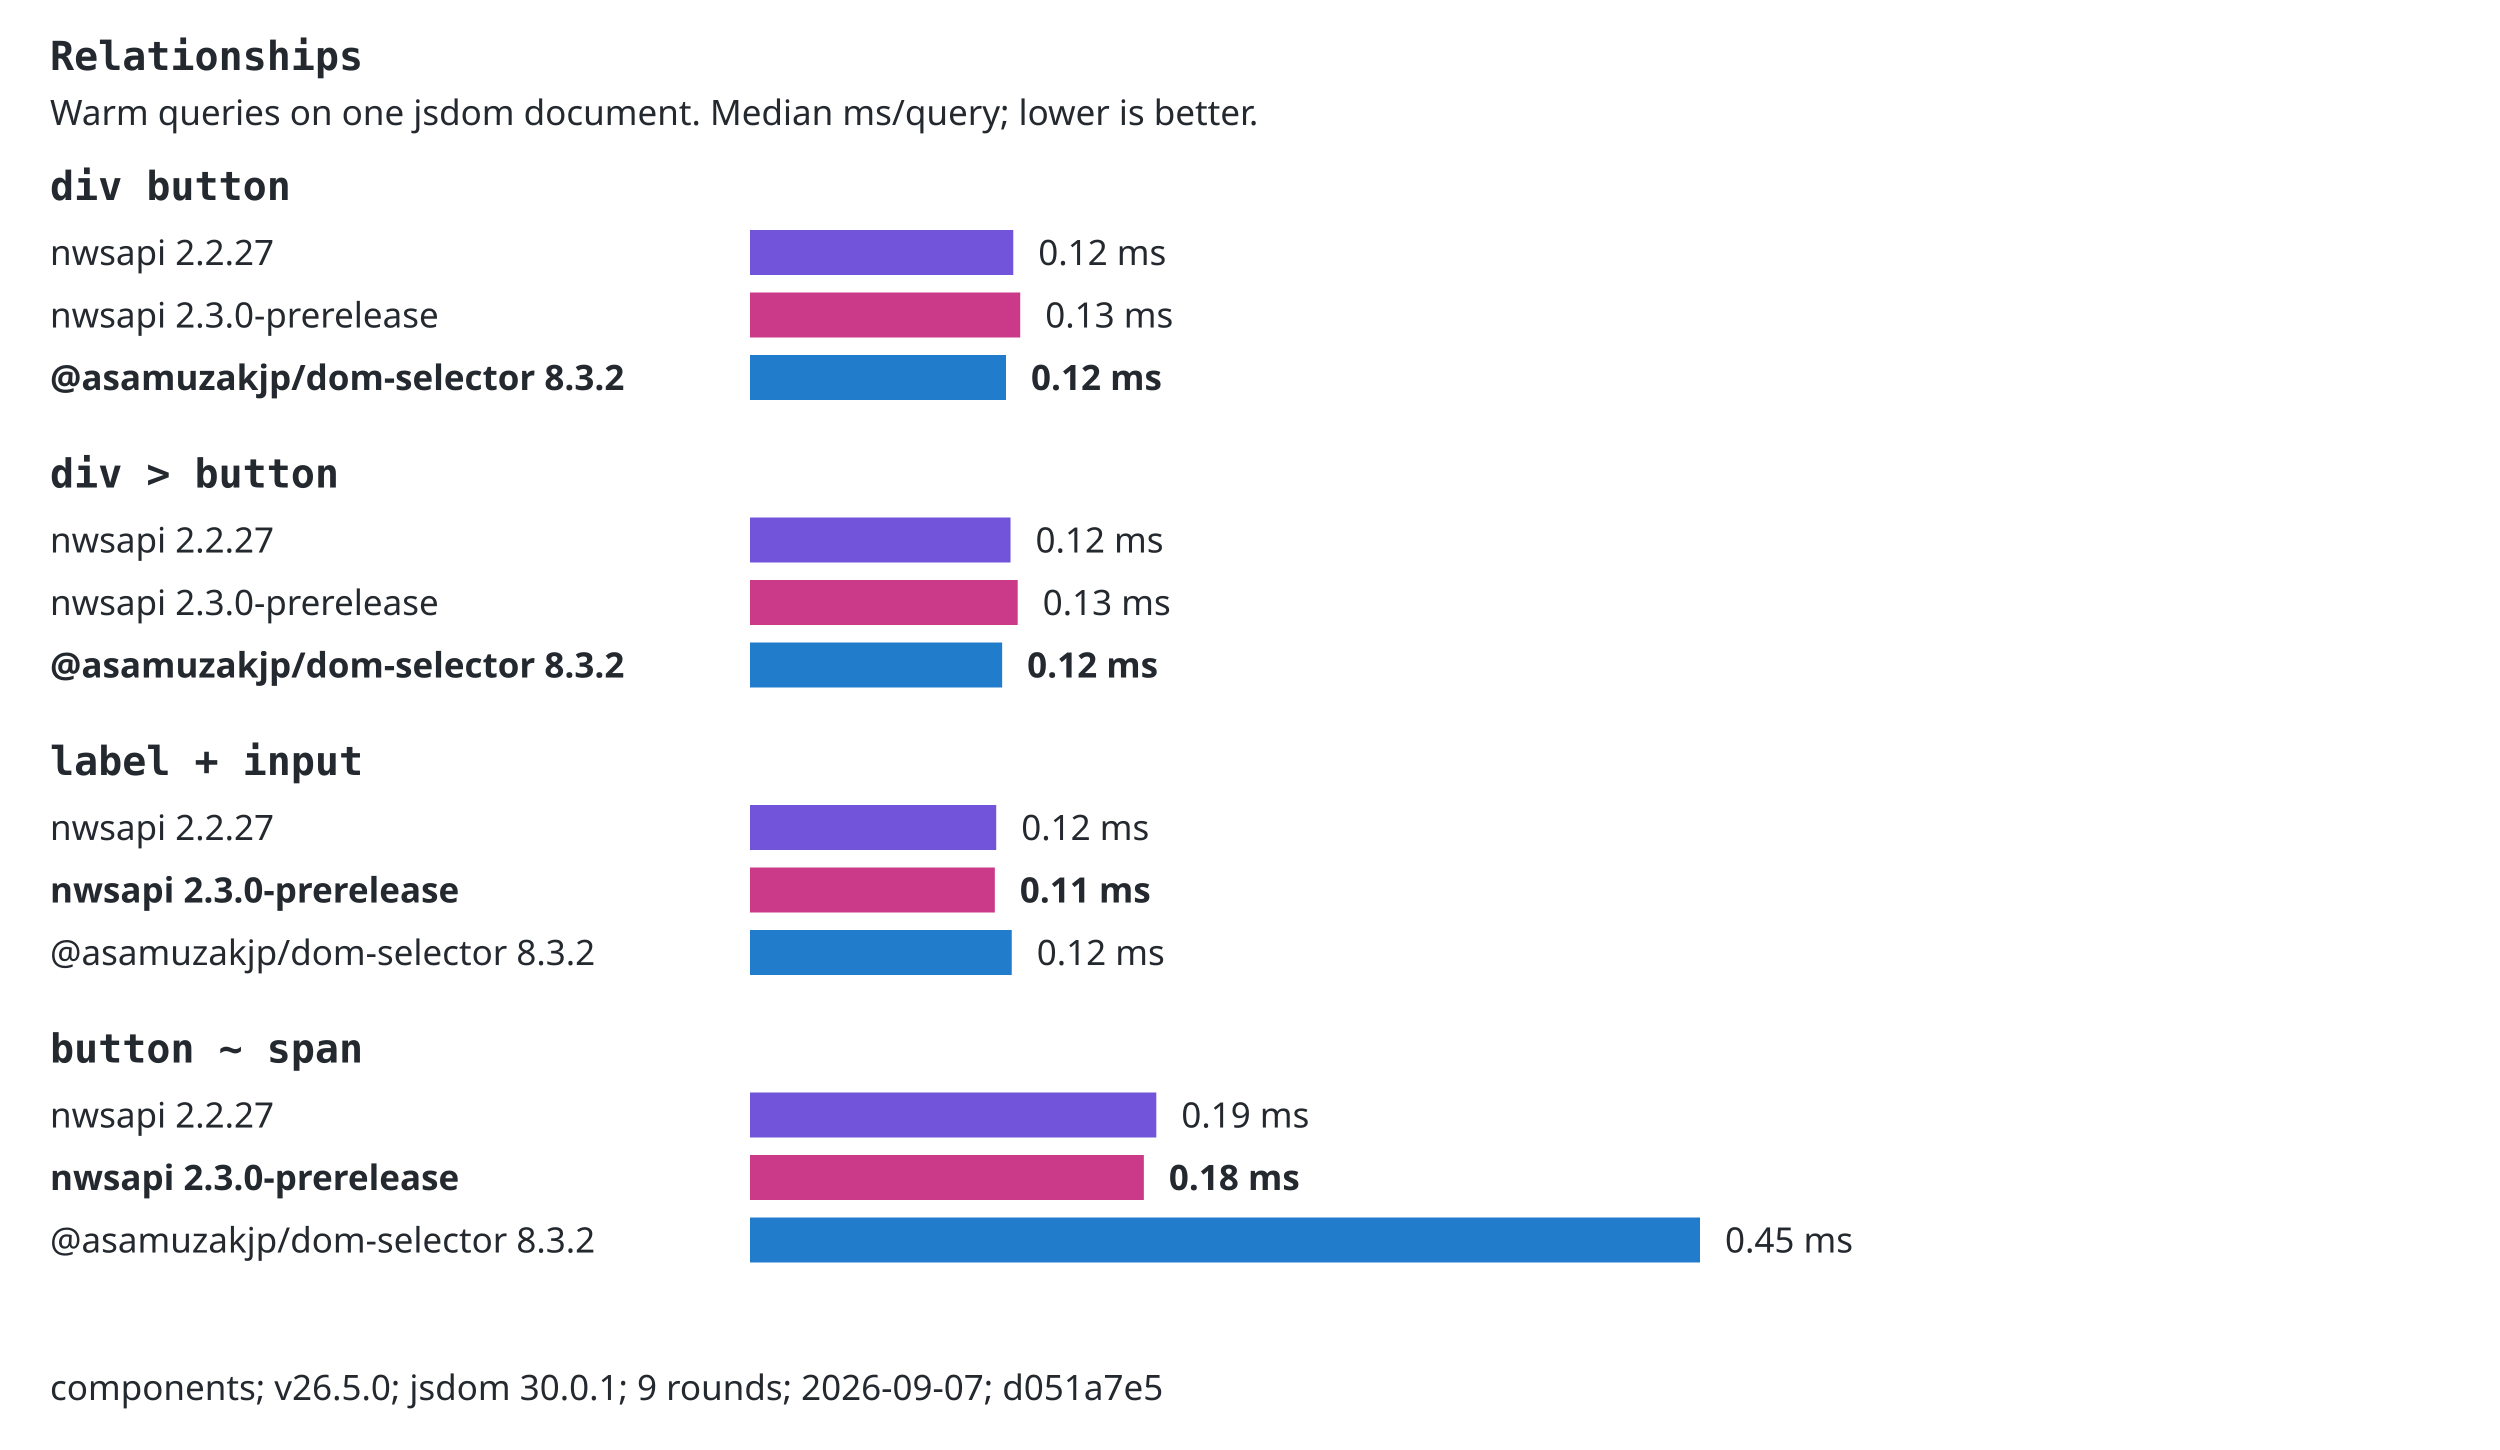
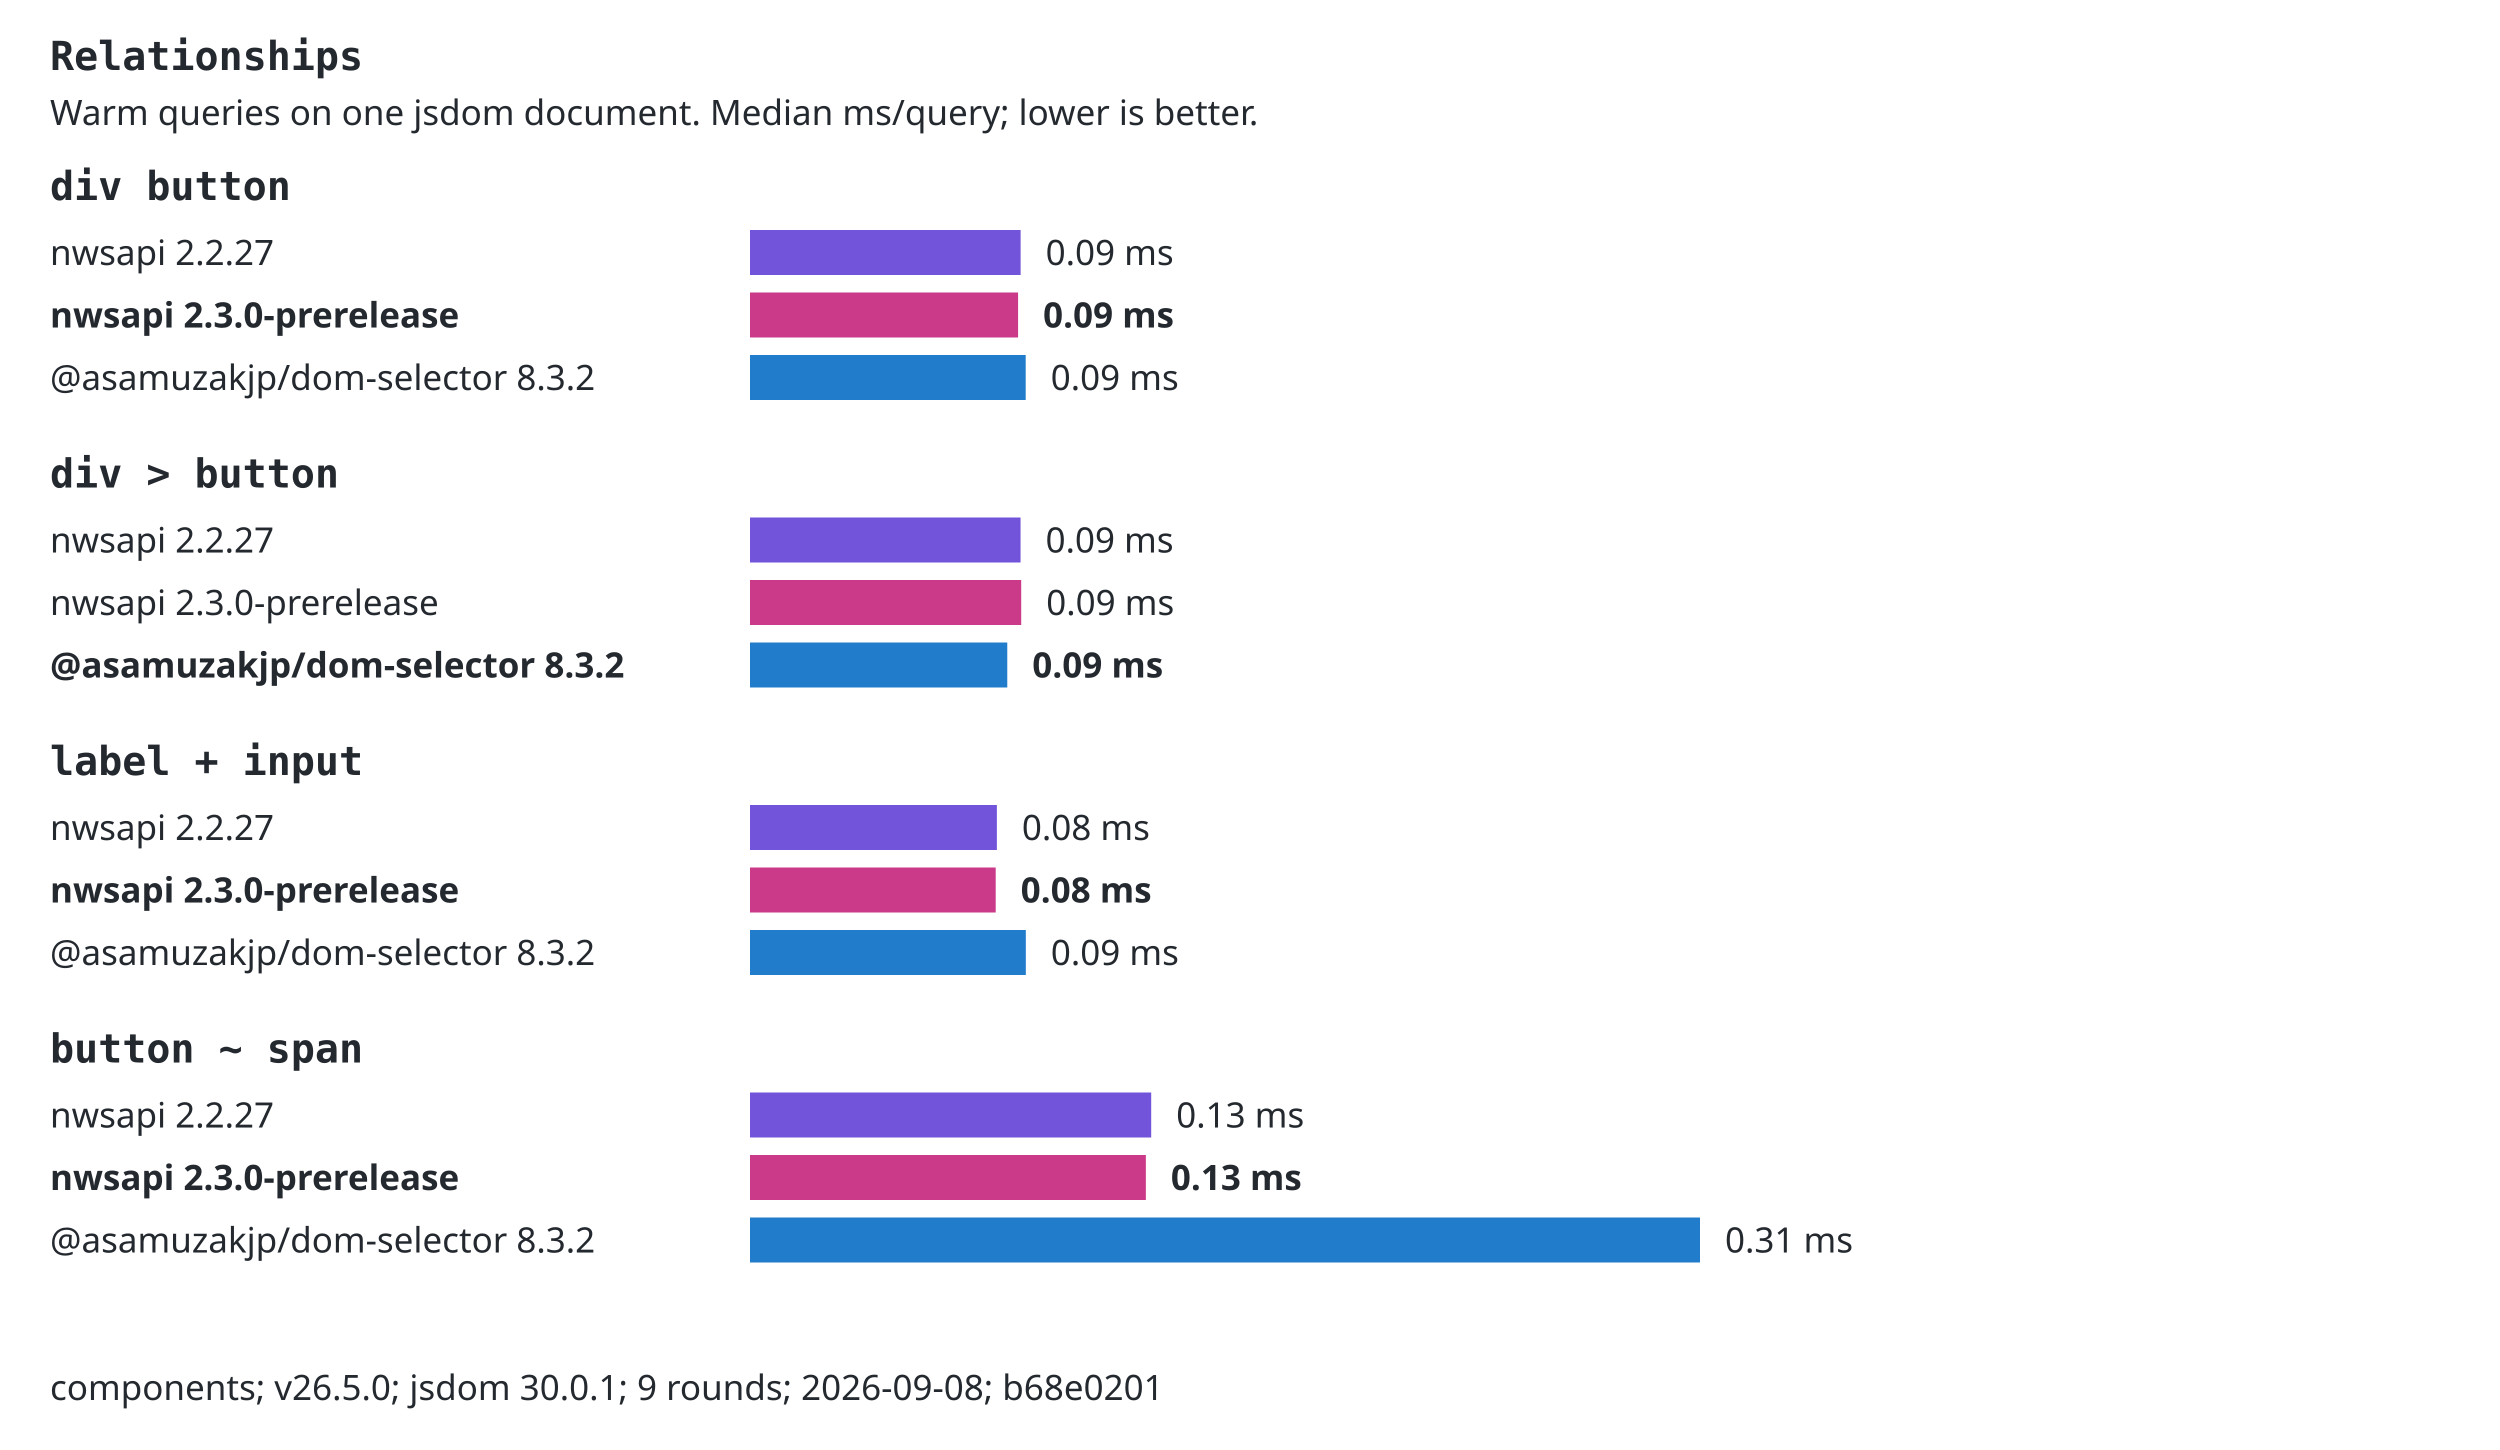
<svg xmlns="http://www.w3.org/2000/svg" width="1000" height="580" viewBox="0 0 1000 580" role="img">
  <style>text{font:14px system-ui,sans-serif;fill:#24292f}.selector{font:16px monospace;font-weight:600}.background{fill:#fff}.bar{transform-box:fill-box;transform-origin:left center;animation:fill 800ms ease-out both}@keyframes fill{from{transform:scaleX(0)}to{transform:scaleX(1)}}@media(prefers-reduced-motion:reduce){.bar{animation:none}}@media(prefers-color-scheme:dark){text{fill:#e6edf3}.background{fill:#0d1117}}</style>
  <rect class="background" width="1000" height="580" />
  <text x="20" y="28" class="selector">Relationships</text>
  <text x="20" y="50">Warm queries on one jsdom document. Median ms/query; lower is better.</text>
  <text x="20" y="80" class="selector">div button</text>
  <text x="20" y="106">nwsapi 2.2.27</text>
-   <rect class="bar" x="300" y="92" width="105.31" height="18" fill="#7154d9" />
-   <text x="415.306" y="106">0.12 ms</text>
-   <text x="20" y="131">nwsapi 2.3.0-prerelease</text>
-   <rect class="bar" x="300" y="117" width="108.09" height="18" fill="#cb3989" />
-   <text x="418.092" y="131">0.13 ms</text>
-   <text x="20" y="156" style="font-weight:700">@asamuzakjp/dom-selector 8.3.2</text>
-   <rect class="bar" x="300" y="142" width="102.4" height="18" fill="#217dcc" />
-   <text x="412.399" y="156" style="font-weight:700">0.12 ms</text>
+   <rect class="bar" x="300" y="92" width="108.25" height="18" fill="#7154d9" />
+   <text x="418.255" y="106">0.09 ms</text>
+   <text x="20" y="131" style="font-weight:700">nwsapi 2.3.0-prerelease</text>
+   <rect class="bar" x="300" y="117" width="107.23" height="18" fill="#cb3989" />
+   <text x="417.232" y="131" style="font-weight:700">0.09 ms</text>
+   <text x="20" y="156">@asamuzakjp/dom-selector 8.3.2</text>
+   <rect class="bar" x="300" y="142" width="110.28" height="18" fill="#217dcc" />
+   <text x="420.282" y="156">0.09 ms</text>
  <text x="20" y="195" class="selector">div &gt; button</text>
  <text x="20" y="221">nwsapi 2.2.27</text>
-   <rect class="bar" x="300" y="207" width="104.21" height="18" fill="#7154d9" />
-   <text x="414.206" y="221">0.12 ms</text>
+   <rect class="bar" x="300" y="207" width="108.22" height="18" fill="#7154d9" />
+   <text x="418.22" y="221">0.09 ms</text>
  <text x="20" y="246">nwsapi 2.3.0-prerelease</text>
-   <rect class="bar" x="300" y="232" width="107.08" height="18" fill="#cb3989" />
-   <text x="417.08" y="246">0.13 ms</text>
+   <rect class="bar" x="300" y="232" width="108.48" height="18" fill="#cb3989" />
+   <text x="418.483" y="246">0.09 ms</text>
  <text x="20" y="271" style="font-weight:700">@asamuzakjp/dom-selector 8.3.2</text>
-   <rect class="bar" x="300" y="257" width="100.86" height="18" fill="#217dcc" />
-   <text x="410.861" y="271" style="font-weight:700">0.12 ms</text>
+   <rect class="bar" x="300" y="257" width="102.91" height="18" fill="#217dcc" />
+   <text x="412.913" y="271" style="font-weight:700">0.09 ms</text>
  <text x="20" y="310" class="selector">label + input</text>
  <text x="20" y="336">nwsapi 2.2.27</text>
-   <rect class="bar" x="300" y="322" width="98.49" height="18" fill="#7154d9" />
-   <text x="408.494" y="336">0.12 ms</text>
+   <rect class="bar" x="300" y="322" width="98.75" height="18" fill="#7154d9" />
+   <text x="408.747" y="336">0.08 ms</text>
  <text x="20" y="361" style="font-weight:700">nwsapi 2.3.0-prerelease</text>
-   <rect class="bar" x="300" y="347" width="97.93" height="18" fill="#cb3989" />
-   <text x="407.93" y="361" style="font-weight:700">0.11 ms</text>
+   <rect class="bar" x="300" y="347" width="98.28" height="18" fill="#cb3989" />
+   <text x="408.283" y="361" style="font-weight:700">0.08 ms</text>
  <text x="20" y="386">@asamuzakjp/dom-selector 8.3.2</text>
-   <rect class="bar" x="300" y="372" width="104.7" height="18" fill="#217dcc" />
-   <text x="414.696" y="386">0.12 ms</text>
+   <rect class="bar" x="300" y="372" width="110.33" height="18" fill="#217dcc" />
+   <text x="420.331" y="386">0.09 ms</text>
  <text x="20" y="425" class="selector">button ~ span</text>
  <text x="20" y="451">nwsapi 2.2.27</text>
-   <rect class="bar" x="300" y="437" width="162.52" height="18" fill="#7154d9" />
-   <text x="472.523" y="451">0.19 ms</text>
+   <rect class="bar" x="300" y="437" width="160.48" height="18" fill="#7154d9" />
+   <text x="470.477" y="451">0.13 ms</text>
  <text x="20" y="476" style="font-weight:700">nwsapi 2.3.0-prerelease</text>
-   <rect class="bar" x="300" y="462" width="157.54" height="18" fill="#cb3989" />
-   <text x="467.543" y="476" style="font-weight:700">0.18 ms</text>
+   <rect class="bar" x="300" y="462" width="158.34" height="18" fill="#cb3989" />
+   <text x="468.343" y="476" style="font-weight:700">0.13 ms</text>
  <text x="20" y="501">@asamuzakjp/dom-selector 8.3.2</text>
  <rect class="bar" x="300" y="487" width="380" height="18" fill="#217dcc" />
-   <text x="690" y="501">0.45 ms</text>
-   <text x="20" y="560">components; v26.5.0; jsdom 30.0.1; 9 rounds; 2026-09-07; d051a7e5</text>
+   <text x="690" y="501">0.31 ms</text>
+   <text x="20" y="560">components; v26.5.0; jsdom 30.0.1; 9 rounds; 2026-09-08; b68e0201</text>
</svg>
